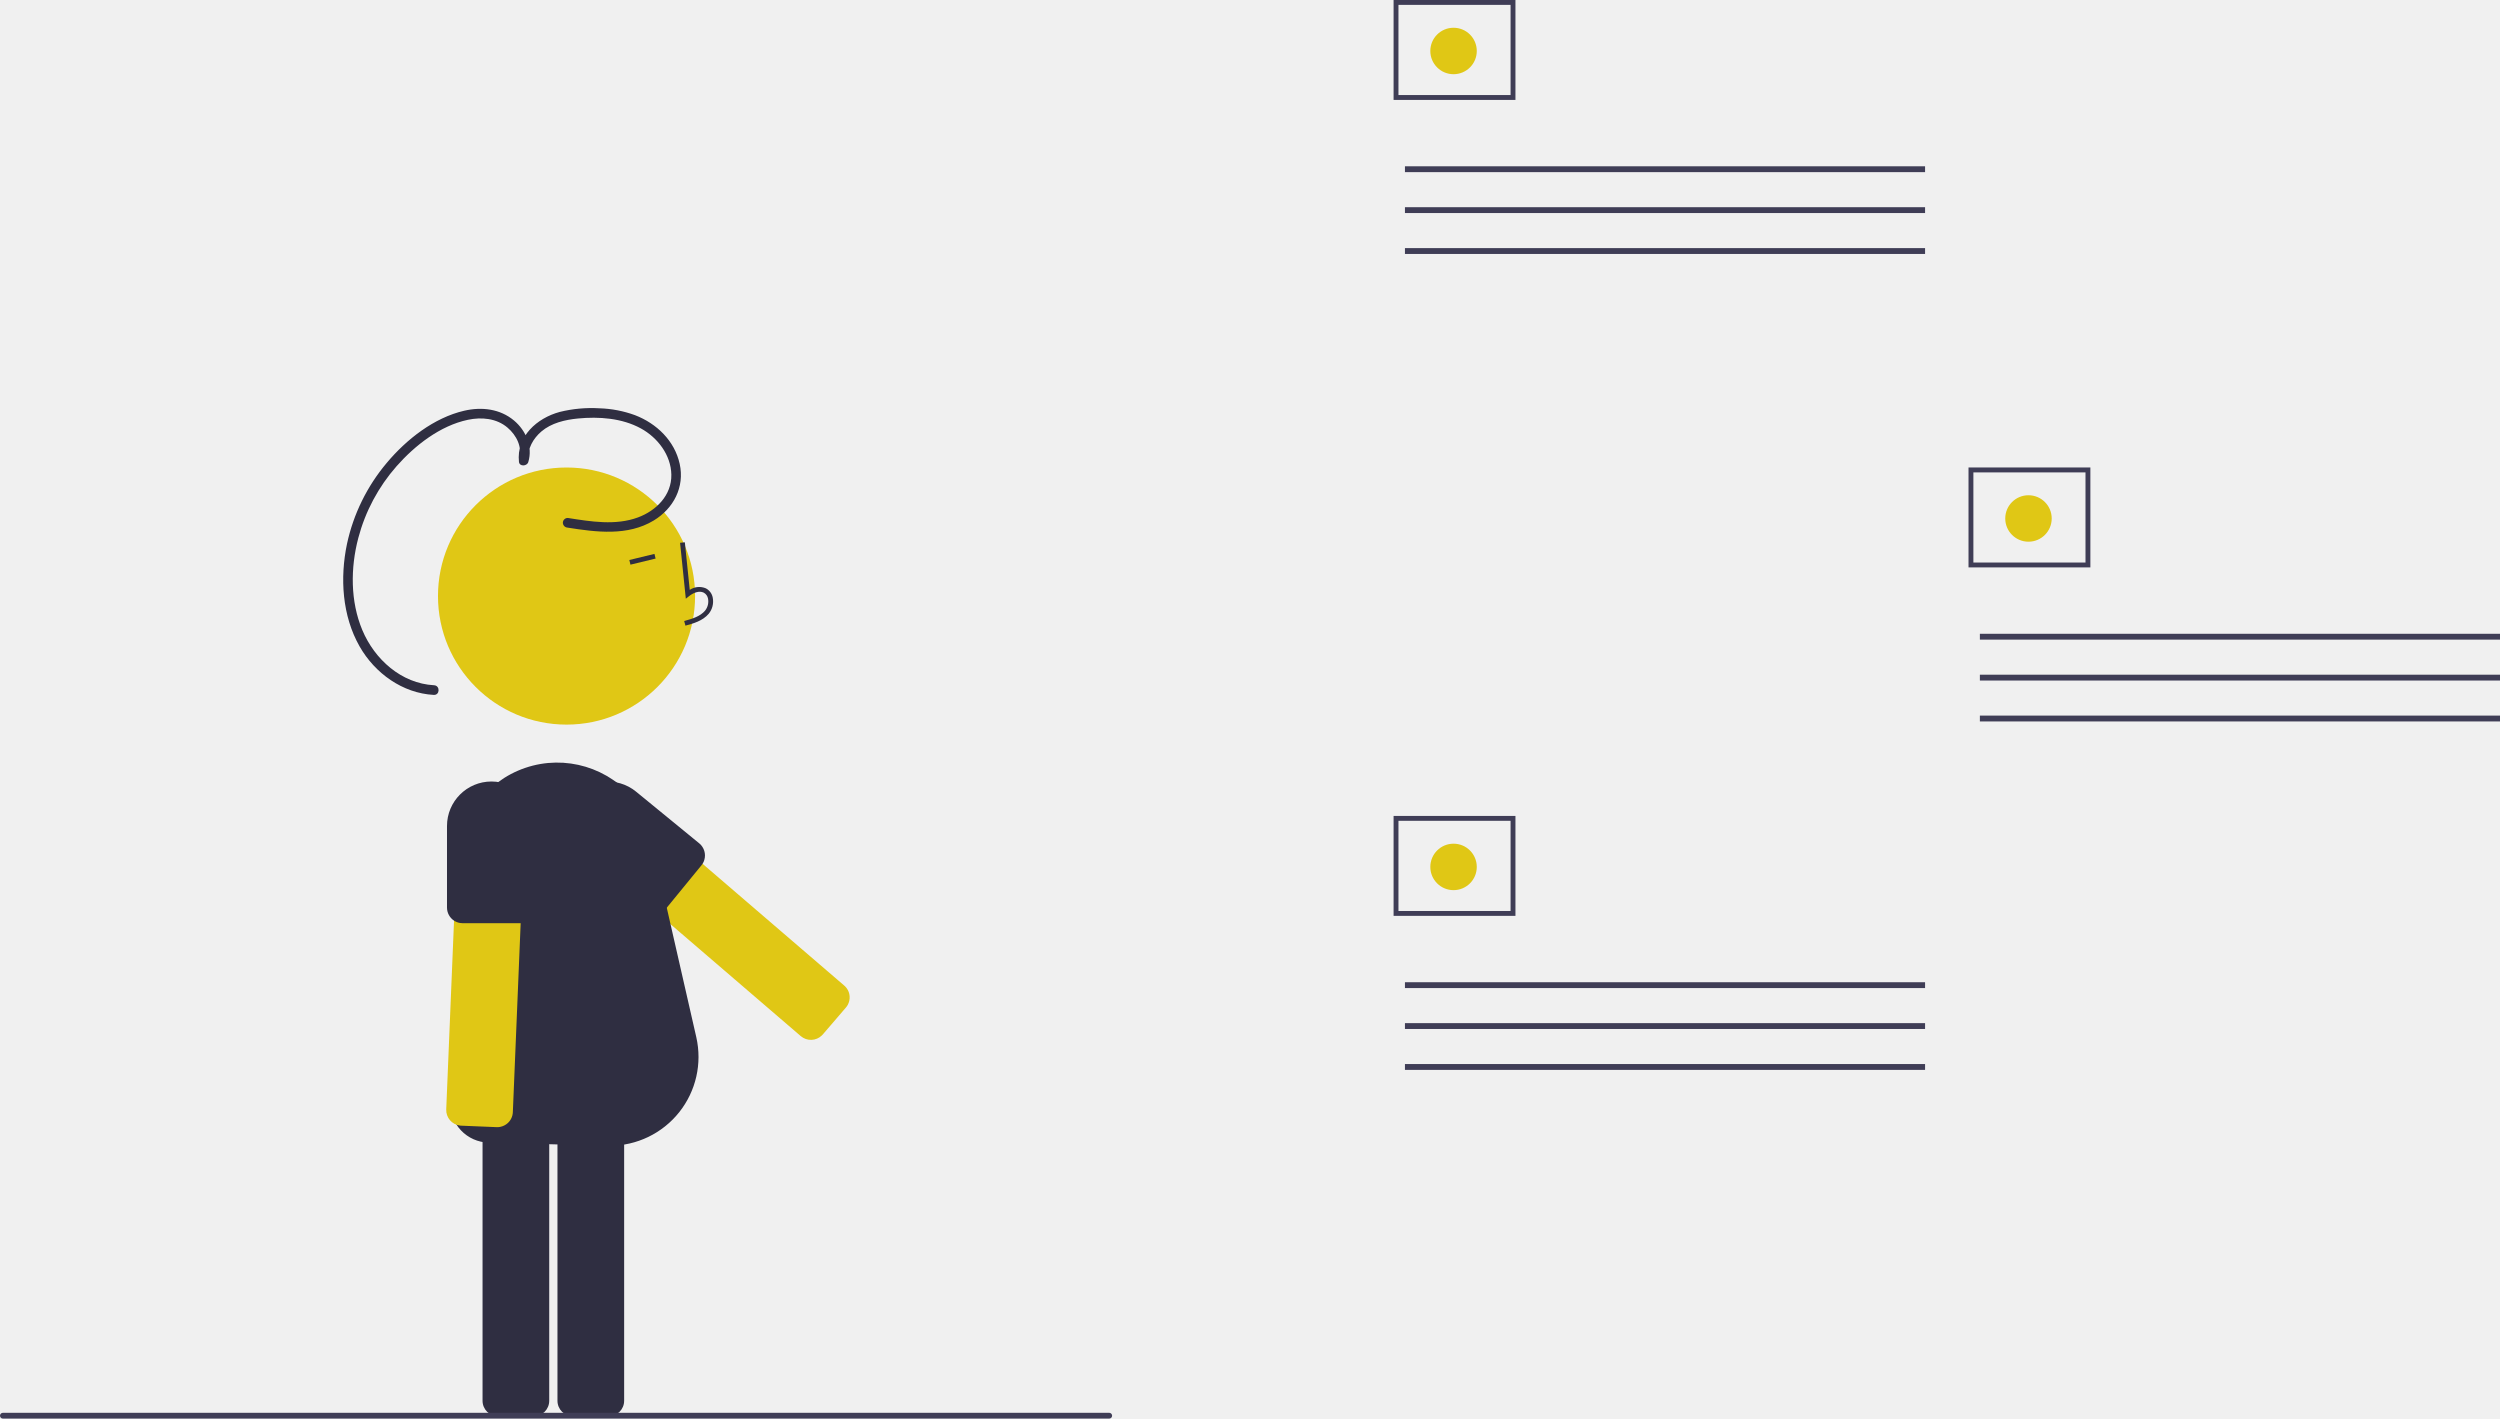
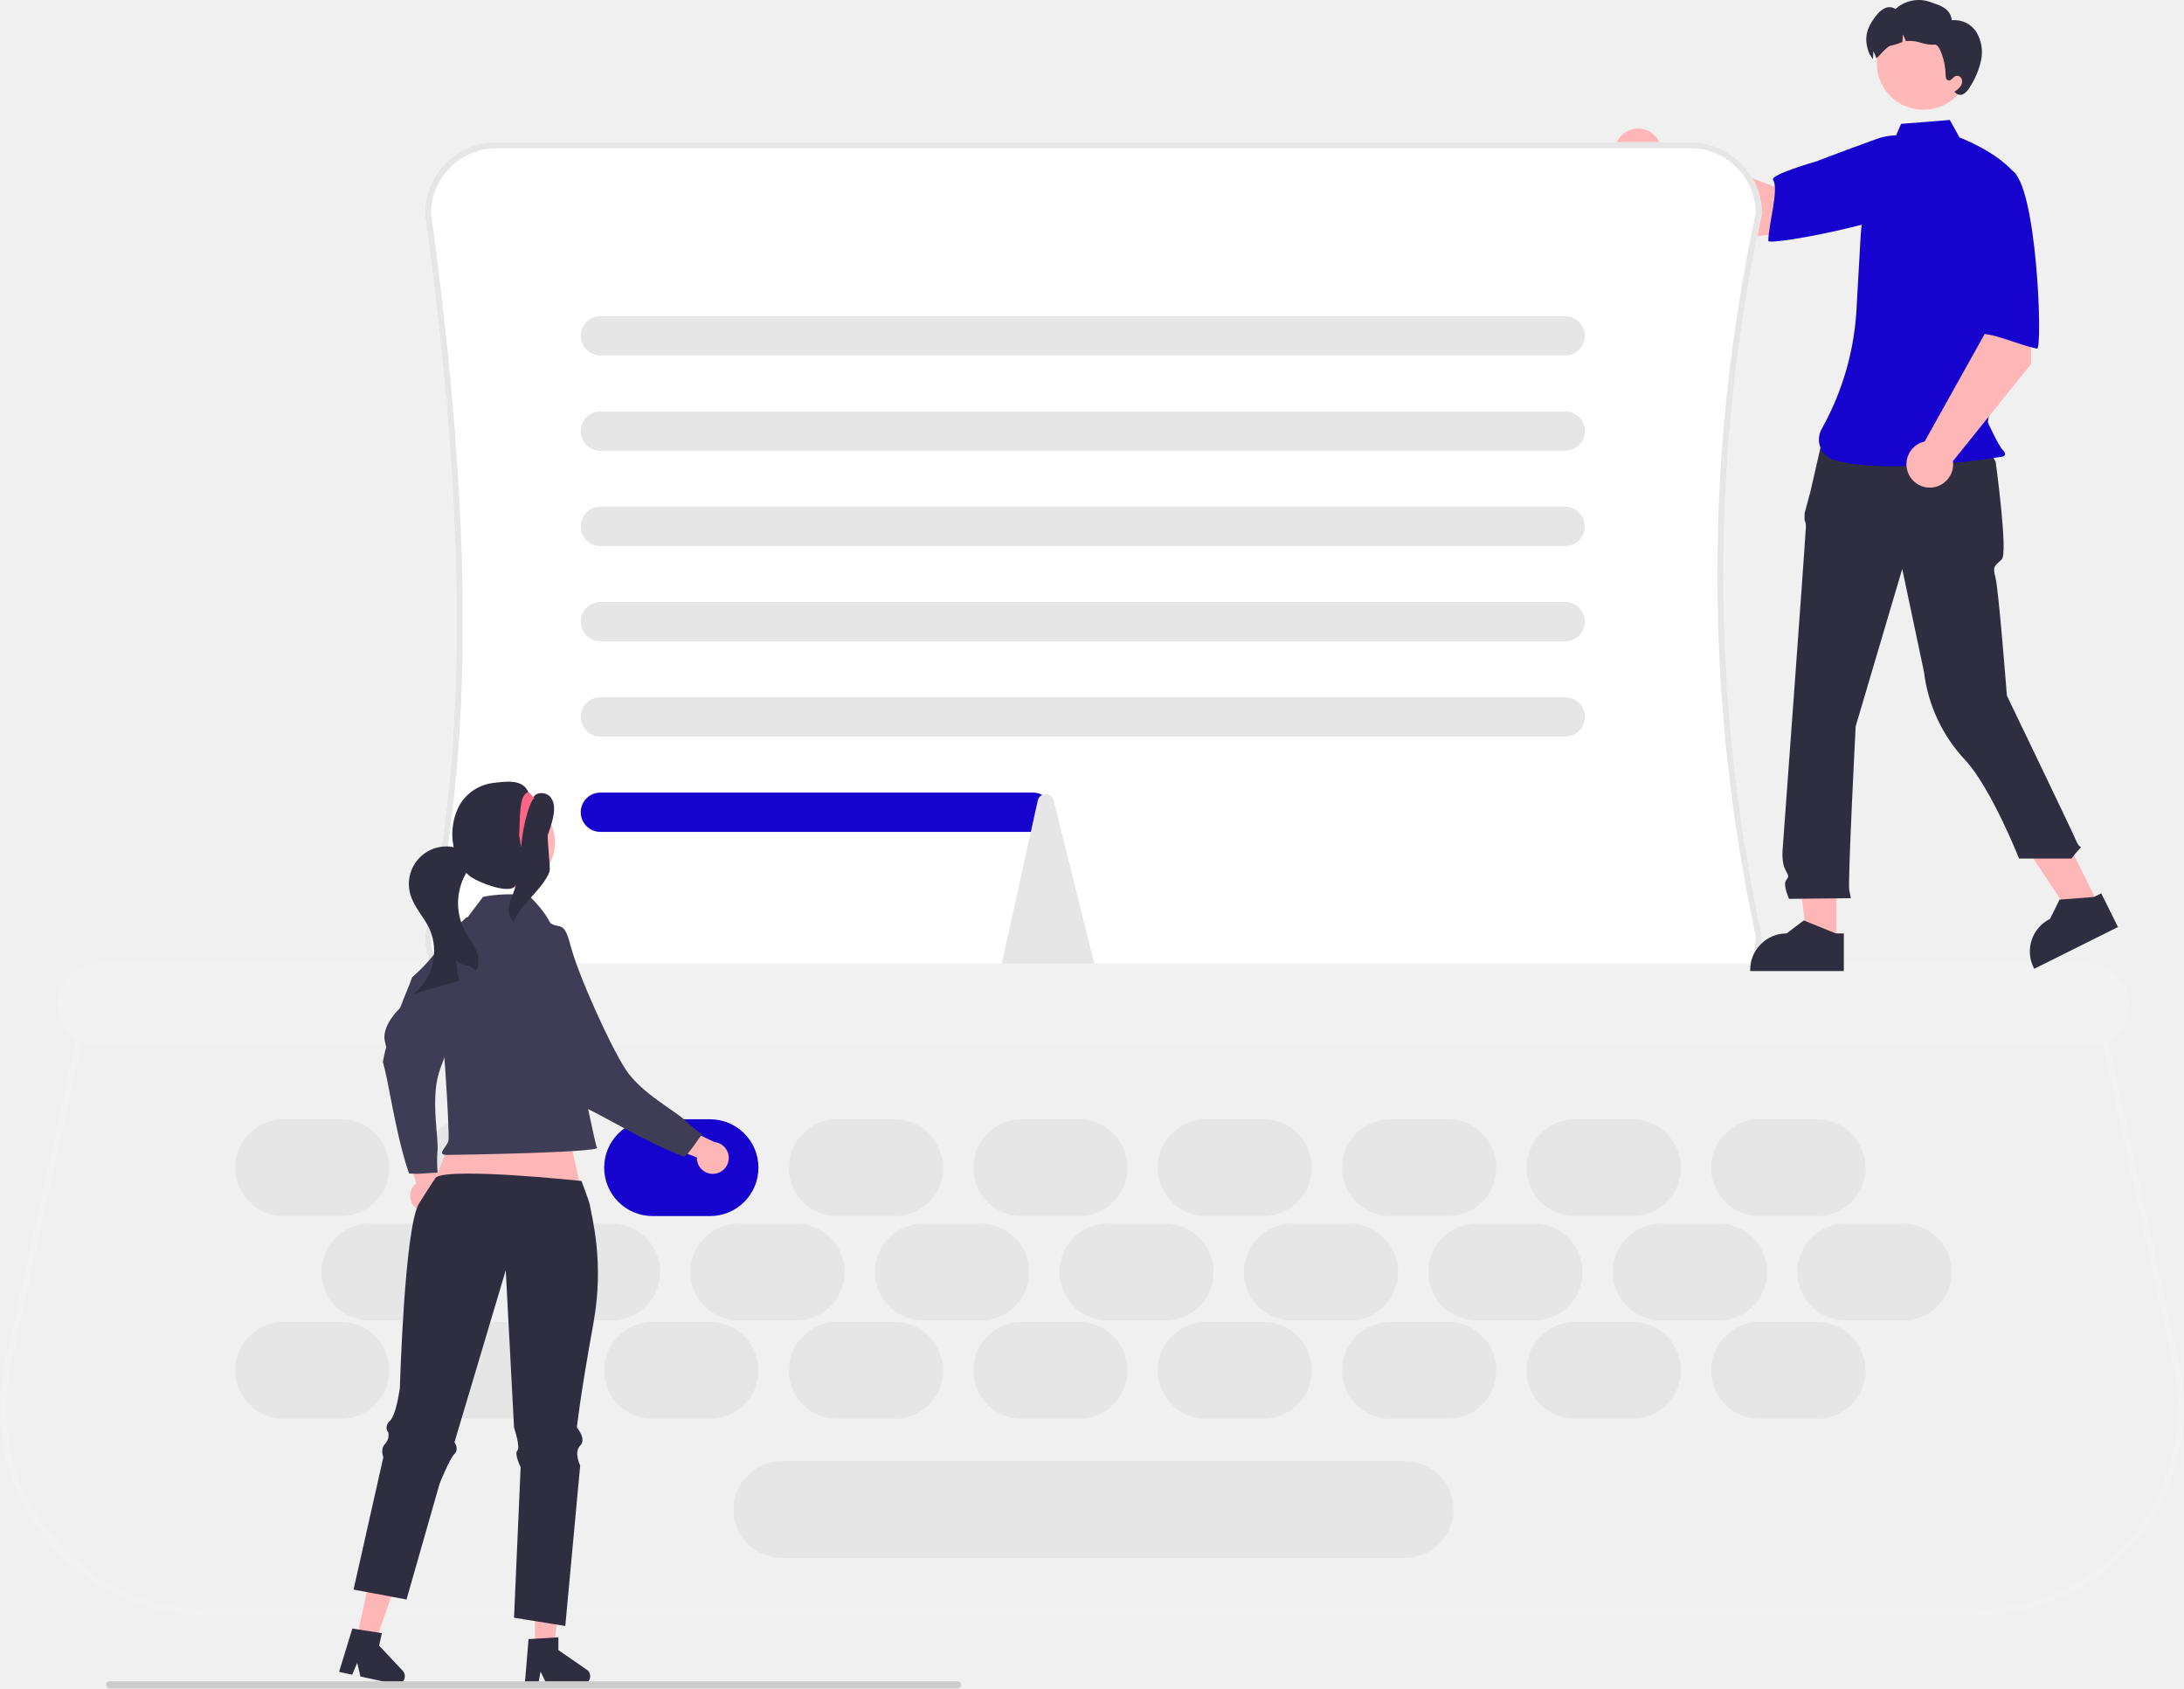
- <svg xmlns="http://www.w3.org/2000/svg" data-name="Layer 1" width="860.976" height="488.554" viewBox="0 0 860.976 488.554">
-   <rect x="483.849" y="338.269" width="179.127" height="2.013" fill="#3f3d56" />
-   <rect x="483.849" y="352.358" width="179.127" height="2.013" fill="#3f3d56" />
-   <rect x="483.849" y="366.446" width="179.127" height="2.013" fill="#3f3d56" />
-   <path d="M691.419,521.138h-41.969V486.723h41.969Zm-40.29-1.679H689.74v-31.057H651.128Z" transform="translate(-169.5121 -205.7229)" fill="#3f3d56" />
-   <circle cx="500.588" cy="298.558" r="8" fill="#e0c715" />
-   <rect x="483.849" y="57.269" width="179.127" height="2.013" fill="#3f3d56" />
-   <rect x="483.849" y="71.358" width="179.127" height="2.013" fill="#3f3d56" />
-   <rect x="483.849" y="85.446" width="179.127" height="2.013" fill="#3f3d56" />
-   <path d="M691.419,240.137h-41.969V205.723h41.969Zm-40.29-1.679H689.74V207.402H651.128Z" transform="translate(-169.5121 -205.7229)" fill="#3f3d56" />
-   <circle cx="500.588" cy="17.558" r="8" fill="#e0c715" />
-   <rect x="681.849" y="218.269" width="179.127" height="2.013" fill="#3f3d56" />
-   <rect x="681.849" y="232.358" width="179.127" height="2.013" fill="#3f3d56" />
-   <rect x="681.849" y="246.446" width="179.127" height="2.013" fill="#3f3d56" />
-   <path d="M889.419,401.137h-41.969V366.723h41.969Zm-40.29-1.679H887.74V368.402H849.128Z" transform="translate(-169.5121 -205.7229)" fill="#3f3d56" />
-   <circle cx="698.588" cy="178.558" r="8" fill="#e0c715" />
-   <path d="M379.168,477.522a5.336,5.336,0,0,0-3.674,1.863l-6.274,7.304-1.679,1.952a5.386,5.386,0,0,0,.567,7.584l27.827,23.918,49.351,42.405a5.386,5.386,0,0,0,7.317-.282c.095-.094.178-.186.267-.285l4.803-5.588,3.155-3.675a5.352,5.352,0,0,0,.659-.955,5.406,5.406,0,0,0,.625-2.953,5.335,5.335,0,0,0-1.863-3.674l-5.883-5.057-43.522-37.4-27.769-23.872A5.375,5.375,0,0,0,379.168,477.522Z" transform="translate(-169.5121 -205.7229)" fill="#e0c715" />
-   <circle cx="195.109" cy="205.276" r="44.272" fill="#e0c715" />
-   <path d="M353.283,580.996H341.074a5.382,5.382,0,0,0-5.377,5.377V688.129a5.382,5.382,0,0,0,5.377,5.377h12.21a5.382,5.382,0,0,0,5.377-5.377V586.373A5.382,5.382,0,0,0,353.283,580.996Z" transform="translate(-169.5121 -205.7229)" fill="#2f2e41" />
-   <path d="M379.084,580.996H366.875a5.382,5.382,0,0,0-5.377,5.377V688.129a5.382,5.382,0,0,0,5.377,5.377h12.21a5.377,5.377,0,0,0,5.377-5.377V586.373A5.377,5.377,0,0,0,379.084,580.996Z" transform="translate(-169.5121 -205.7229)" fill="#2f2e41" />
-   <path d="M378.519,600.298l-40.784-1.068A13.518,13.518,0,0,1,324.573,585.298c.808-26.019,2.733-82.324,2.752-82.872a34.074,34.074,0,0,1,61.041-20.83,33.657,33.657,0,0,1,7.131,20.767L409.308,562.908a30.599,30.599,0,0,1-29.804,37.405C379.177,600.313,378.848,600.307,378.519,600.298Z" transform="translate(-169.5121 -205.7229)" fill="#2f2e41" />
-   <path d="M405.571,421.192l-.435-1.597c2.971-.81,5.562-1.638,7.192-3.567a5.086,5.086,0,0,0,1.03-4.105,2.907,2.907,0,0,0-1.492-2.102c-1.585-.791-3.614.082-4.985,1.164l-1.182.933-1.977-19.261,1.646-.169,1.682,16.384a5.84,5.84,0,0,1,5.556-.531,4.526,4.526,0,0,1,2.373,3.248,6.728,6.728,0,0,1-1.387,5.507C411.497,419.575,408.212,420.471,405.571,421.192Z" transform="translate(-169.5121 -205.7229)" fill="#2f2e41" />
-   <rect x="386.315" y="397.507" width="8.91" height="1.654" transform="translate(-252.4919 -102.2315) rotate(-13.65272)" fill="#2f2e41" />
-   <path d="M348.932,483.21a5.336,5.336,0,0,0-3.739-1.729l-9.62-.397-2.573-.108a5.386,5.386,0,0,0-5.6,5.145l-1.522,36.662-2.688,65.011a5.386,5.386,0,0,0,4.757,5.567c.132.017.256.025.389.033l7.362.306,4.839.199a5.351,5.351,0,0,0,1.158-.074,5.406,5.406,0,0,0,2.705-1.34,5.335,5.335,0,0,0,1.729-3.739l.323-7.751L348.825,523.661l1.522-36.588A5.375,5.375,0,0,0,348.932,483.21Z" transform="translate(-169.5121 -205.7229)" fill="#e0c715" />
-   <path d="M341.884,475.186a14.964,14.964,0,0,0-3.127-.323,15.322,15.322,0,0,0-15.304,15.304v28.125a5.4,5.4,0,0,0,2.424,4.492,5.3,5.3,0,0,0,2.002.794,5.153,5.153,0,0,0,.951.091H348.684a.761.761,0,0,0,.141-.008,5.373,5.373,0,0,0,5.236-5.369V490.167A15.328,15.328,0,0,0,341.884,475.186Z" transform="translate(-169.5121 -205.7229)" fill="#2f2e41" />
-   <path d="M410.328,496.165l-21.764-17.81a15.304,15.304,0,0,0-19.39,23.683l21.764,17.81a5.374,5.374,0,0,0,6.8.008,4.456,4.456,0,0,0,.769-.761l12.574-15.361a5.317,5.317,0,0,0,.984-1.828A5.406,5.406,0,0,0,410.328,496.165Z" transform="translate(-169.5121 -205.7229)" fill="#2f2e41" />
-   <path d="M365.065,384.102c7.892,1.243,16.412,2.669,24.132-.175,6.325-2.33,11.654-7.653,11.52-14.74-.128-6.772-4.717-12.754-10.48-15.911-6.52-3.571-14.461-4.136-21.735-3.421-4.395.432-9.125,1.54-12.559,4.48-2.749,2.354-4.869,5.917-4.475,9.653l-3.211-.084c1.253-4.127-.829-8.255-3.973-10.925-3.78-3.211-8.931-3.679-13.635-2.68-9.567,2.032-18.216,8.801-24.569,15.995a60.92,60.92,0,0,0-13.177,24.718c-2.702,10.277-2.767,21.797,1.388,31.705,4.229,10.084,13.435,18.391,24.708,18.998,2.133.115,2.045,3.443-.102,3.327-10.762-.579-20.279-7.464-25.53-16.676-6.034-10.587-6.812-23.597-4.353-35.338a64.219,64.219,0,0,1,13.695-27.894c6.766-8.077,16.261-15.559,26.702-17.967,5.999-1.383,12.311-.659,17.127,3.383,4.112,3.451,6.515,9.019,4.909,14.31-.441,1.452-3.03,1.64-3.211-.084-.922-8.743,6.215-15.086,14.06-17.191a45.552,45.552,0,0,1,13.614-1.249,38.995,38.995,0,0,1,12.303,2.372c7.443,2.863,13.637,8.819,15.384,16.795,1.743,7.957-2.111,15.331-8.932,19.466-9.001,5.457-19.823,4.018-29.7,2.462a1.722,1.722,0,0,1-1.612-1.715,1.673,1.673,0,0,1,1.715-1.612Z" transform="translate(-169.5121 -205.7229)" fill="#2f2e41" />
-   <path d="M551.512,694.277h-381a1,1,0,0,1,0-2h381a1,1,0,0,1,0,2Z" transform="translate(-169.5121 -205.7229)" fill="#3f3d56" />
+ <svg xmlns="http://www.w3.org/2000/svg" data-name="Layer 1" width="722.113" height="558.151" viewBox="0 0 722.113 558.151">
+   <path d="M892.077,705.041h-585.082a68.496,68.496,0,0,1-66.896-83.213l26.134-118.787H932.84l26.134,118.787a68.496,68.496,0,0,1-66.896,83.213Zm-624.237-200-25.788,117.217a66.497,66.497,0,0,0,64.943,80.783h585.082a66.497,66.497,0,0,0,64.943-80.783l-25.788-117.217Z" transform="translate(-238.4798 -171.0368)" fill="#f2f2f2" />
+   <path d="M817.785,249.415l30.69-4.574-4.848-21.349-18.4,9.267-37.961-14.307a7.717,7.717,0,1,0-5.048,10.199Z" transform="translate(-238.4798 -171.0368)" fill="#ffb6b6" />
+   <path d="M880.164,233.455c-2.373,8.995-57.048,19.141-57.02,17.195.078-5.531,3.593-17.135,1.585-20.146-1.148-1.722,14.313-6.121,14.313-6.121s8.533-3.285,19.596-7.293a19.721,19.721,0,0,1,18.85,2.604S882.537,224.461,880.164,233.455Z" transform="translate(-238.4798 -171.0368)" fill="#1604ce" />
+   <path d="M351.247,608.037h-19a16,16,0,0,0,0,32h19a16,16,0,0,0,0-32Z" transform="translate(-238.4798 -171.0368)" fill="#e6e6e6" />
+   <path d="M412.247,608.037h-19a16,16,0,0,0,0,32h19a16,16,0,0,0,0-32Z" transform="translate(-238.4798 -171.0368)" fill="#e6e6e6" />
+   <path d="M473.247,608.037h-19a16,16,0,0,0,0,32h19a16,16,0,0,0,0-32Z" transform="translate(-238.4798 -171.0368)" fill="#e6e6e6" />
+   <path d="M534.247,608.037h-19a16,16,0,0,0,0,32h19a16,16,0,0,0,0-32Z" transform="translate(-238.4798 -171.0368)" fill="#e6e6e6" />
+   <path d="M595.247,608.037h-19a16,16,0,0,0,0,32h19a16,16,0,0,0,0-32Z" transform="translate(-238.4798 -171.0368)" fill="#e6e6e6" />
+   <path d="M656.247,608.037h-19a16,16,0,0,0,0,32h19a16,16,0,0,0,0-32Z" transform="translate(-238.4798 -171.0368)" fill="#e6e6e6" />
+   <path d="M717.247,608.037h-19a16,16,0,0,0,0,32h19a16,16,0,0,0,0-32Z" transform="translate(-238.4798 -171.0368)" fill="#e6e6e6" />
+   <path d="M778.247,608.037h-19a16,16,0,0,0,0,32h19a16,16,0,0,0,0-32Z" transform="translate(-238.4798 -171.0368)" fill="#e6e6e6" />
+   <path d="M839.247,608.037h-19a16,16,0,0,0,0,32h19a16,16,0,0,0,0-32Z" transform="translate(-238.4798 -171.0368)" fill="#e6e6e6" />
+   <path d="M351.247,541.037h-19a16,16,0,0,0,0,32h19a16,16,0,0,0,0-32Z" transform="translate(-238.4798 -171.0368)" fill="#e6e6e6" />
+   <path d="M412.247,541.037h-19a16,16,0,0,0,0,32h19a16,16,0,0,0,0-32Z" transform="translate(-238.4798 -171.0368)" fill="#e6e6e6" />
+   <path d="M473.247,541.037h-19a16,16,0,0,0,0,32h19a16,16,0,0,0,0-32Z" transform="translate(-238.4798 -171.0368)" fill="#1604ce" />
+   <path d="M534.247,541.037h-19a16,16,0,0,0,0,32h19a16,16,0,0,0,0-32Z" transform="translate(-238.4798 -171.0368)" fill="#e6e6e6" />
+   <path d="M595.247,541.037h-19a16,16,0,0,0,0,32h19a16,16,0,0,0,0-32Z" transform="translate(-238.4798 -171.0368)" fill="#e6e6e6" />
+   <path d="M656.247,541.037h-19a16,16,0,0,0,0,32h19a16,16,0,0,0,0-32Z" transform="translate(-238.4798 -171.0368)" fill="#e6e6e6" />
+   <path d="M717.247,541.037h-19a16,16,0,0,0,0,32h19a16,16,0,0,0,0-32Z" transform="translate(-238.4798 -171.0368)" fill="#e6e6e6" />
+   <path d="M778.247,541.037h-19a16,16,0,0,0,0,32h19a16,16,0,0,0,0-32Z" transform="translate(-238.4798 -171.0368)" fill="#e6e6e6" />
+   <path d="M839.247,541.037h-19a16,16,0,0,0,0,32h19a16,16,0,0,0,0-32Z" transform="translate(-238.4798 -171.0368)" fill="#e6e6e6" />
+   <path d="M379.747,575.537h-19a16,16,0,0,0,0,32h19a16,16,0,0,0,0-32Z" transform="translate(-238.4798 -171.0368)" fill="#e6e6e6" />
+   <path d="M440.747,575.537h-19a16,16,0,0,0,0,32h19a16,16,0,0,0,0-32Z" transform="translate(-238.4798 -171.0368)" fill="#e6e6e6" />
+   <path d="M501.747,575.537h-19a16,16,0,0,0,0,32h19a16,16,0,0,0,0-32Z" transform="translate(-238.4798 -171.0368)" fill="#e6e6e6" />
+   <path d="M562.747,575.537h-19a16,16,0,0,0,0,32h19a16,16,0,0,0,0-32Z" transform="translate(-238.4798 -171.0368)" fill="#e6e6e6" />
+   <path d="M623.747,575.537h-19a16,16,0,0,0,0,32h19a16,16,0,0,0,0-32Z" transform="translate(-238.4798 -171.0368)" fill="#e6e6e6" />
+   <path d="M684.747,575.537h-19a16,16,0,0,0,0,32h19a16,16,0,0,0,0-32Z" transform="translate(-238.4798 -171.0368)" fill="#e6e6e6" />
+   <path d="M745.747,575.537h-19a16,16,0,0,0,0,32h19a16,16,0,0,0,0-32Z" transform="translate(-238.4798 -171.0368)" fill="#e6e6e6" />
+   <path d="M806.747,575.537h-19a16,16,0,0,0,0,32h19a16,16,0,0,0,0-32Z" transform="translate(-238.4798 -171.0368)" fill="#e6e6e6" />
+   <path d="M867.747,575.537h-19a16,16,0,0,0,0,32h19a16,16,0,0,0,0-32Z" transform="translate(-238.4798 -171.0368)" fill="#e6e6e6" />
+   <path d="M797.379,504.037H402.615a23.645,23.645,0,0,1-23.618-23.618l.026-.226c13.966-60.428,13.96-136.182-.017-238.402l-.009-.136a23.645,23.645,0,0,1,23.618-23.618H797.379A23.645,23.645,0,0,1,820.997,241.655l-.022.209a566.872,566.872,0,0,0,0,238.346l.022.209A23.645,23.645,0,0,1,797.379,504.037Z" transform="translate(-238.4798 -171.0368)" fill="#fff" />
+   <path d="M797.379,504.037H402.615a23.645,23.645,0,0,1-23.618-23.618l.026-.226c13.966-60.428,13.96-136.182-.017-238.402l-.009-.136a23.645,23.645,0,0,1,23.618-23.618H797.379A23.645,23.645,0,0,1,820.997,241.655l-.022.209a566.872,566.872,0,0,0,0,238.346l.022.209A23.645,23.645,0,0,1,797.379,504.037ZM380.997,480.531a21.643,21.643,0,0,0,21.618,21.506H797.379a21.643,21.643,0,0,0,21.618-21.514,568.845,568.845,0,0,1,0-238.973,21.643,21.643,0,0,0-21.618-21.514H402.615a21.643,21.643,0,0,0-21.618,21.551C394.989,343.956,394.99,419.893,380.997,480.531Z" transform="translate(-238.4798 -171.0368)" fill="#e6e6e6" />
+   <path d="M755.997,288.537h-319a6.5,6.5,0,0,1,0-13h319a6.5,6.5,0,0,1,0,13Z" transform="translate(-238.4798 -171.0368)" fill="#e6e6e6" />
+   <path d="M755.997,320.037h-319a6.5,6.5,0,0,1,0-13h319a6.5,6.5,0,0,1,0,13Z" transform="translate(-238.4798 -171.0368)" fill="#e6e6e6" />
+   <path d="M755.997,351.537h-319a6.5,6.5,0,0,1,0-13h319a6.5,6.5,0,0,1,0,13Z" transform="translate(-238.4798 -171.0368)" fill="#e6e6e6" />
+   <path d="M755.997,383.037h-319a6.5,6.5,0,0,1,0-13h319a6.5,6.5,0,0,1,0,13Z" transform="translate(-238.4798 -171.0368)" fill="#e6e6e6" />
+   <path d="M755.997,414.537h-319a6.5,6.5,0,0,1,0-13h319a6.5,6.5,0,0,1,0,13Z" transform="translate(-238.4798 -171.0368)" fill="#e6e6e6" />
+   <path d="M579.997,446.037h-143a6.5,6.5,0,0,1,0-13h143a6.5,6.5,0,0,1,0,13Z" transform="translate(-238.4798 -171.0368)" fill="#1604ce" />
+   <path d="M598.178,495.537H571.855a2.658,2.658,0,0,1-2.069-1.02,3.174,3.174,0,0,1-.601-2.652l12.387-56.046a2.7,2.7,0,0,1,5.32-.081l13.936,56.045a3.175,3.175,0,0,1-.558,2.704A2.657,2.657,0,0,1,598.178,495.537Z" transform="translate(-238.4798 -171.0368)" fill="#e6e6e6" />
+   <path d="M928.997,516.537h-658a13.5,13.5,0,0,1,0-27h658a13.5,13.5,0,0,1,0,27Z" transform="translate(-238.4798 -171.0368)" fill="#f2f2f2" />
+   <polygon points="607.193 311.693 597.591 311.692 593.024 274.657 607.195 274.658 607.193 311.693" fill="#ffb6b6" />
+   <path d="M848.121,492.037l-30.96-.001v-.392a12.051,12.051,0,0,1,12.05-12.05h.001l5.655-4.29,10.551,4.291,2.703 0Z" transform="translate(-238.4798 -171.0368)" fill="#2f2e41" />
+   <polygon points="693.95 299.209 685.357 303.492 664.747 272.384 677.431 266.063 693.95 299.209" fill="#ffb6b6" />
+   <path d="M938.774,477.484l-27.709,13.81-.175-.35a12.051,12.051,0,0,1,5.409-16.16l.001-0,3.147-6.363,11.357-.867,2.419-1.206Z" transform="translate(-238.4798 -171.0368)" fill="#2f2e41" />
+   <path d="M841.419,314.529l52.945,1.853,3.959,7.352s4.146,30.079,2.023,32.203-3.185,2.123-2.123,5.84,3.807,39.222,3.807,39.222,21.871,45.366,22.933,48.021,2.123,1.593,1.062,2.654A39.098,39.098,0,0,0,923.369,454.859H906.064s-9.317-23.503-17.846-32.593a51.635,51.635,0,0,1-13.612-29.178l-7.175-33.965L852.036,411.148s-2.654,51.494-2.123,54.149l.531,2.654-20.396.228s-2.123-4.475-1.062-6.067.998-1.158-.297-3.764-.764-7.023-.764-7.023,7.655-104.412,7.655-106.005a5.295,5.295,0,0,0-.441-2.388V340.77l2.034-7.66Z" transform="translate(-238.4798 -171.0368)" fill="#2f2e41" />
+   <path d="M864.246,218.467c-3.446,2.049-5.508,5.813-6.691,9.644a91.389,91.389,0,0,0-3.927,21.835l-1.25,22.187a91.35,91.35,0,0,1-11.627,40.784,7.13,7.13,0,0,0,4.46,10.325c19.189,5.035,55.533-1.287,55.533-1.287s1.548-.516,0-2.064-5.021-9.288-5.021-9.288l4.128-27.117,5.16-54.697c-6.192-7.74-18.645-12.303-18.645-12.303l-3.218-5.792-16.089,1.287Z" transform="translate(-238.4798 -171.0368)" fill="#1604ce" />
+   <circle cx="635.979" cy="20.834" r="15.455" fill="#ffb8b8" />
+   <path d="M893.503,190.953a26.877,26.877,0,0,1-3.676,8.807,5.995,5.995,0,0,1-2.005,2.277,2.192,2.192,0,0,1-2.785-.348l-.376-.306a7.976,7.976,0,0,0,1.949-1.692,2.716,2.716,0,0,0,.522-2.43,1.673,1.673,0,0,0-2.047-1.093c-.905.355-1.455,1.664-2.402,1.462-.766-.167-.926-1.177-.926-1.97.028-4.149-1.977-10.046-3.53-9.865a12.519,12.519,0,0,1-4.63-.62,12.13,12.13,0,0,0-4.637-.592c-.111.014-.223.035-.341.056a10.267,10.267,0,0,0-1.03-2.249,12.014,12.014,0,0,1-.125,2.548,23.832,23.832,0,0,1-3.857,1.218c-1.434.202-4.588,4.491-4.734,4.052a10.268,10.268,0,0,0-1.03-2.249,12.014,12.014,0,0,1-.125,2.548c-.007.035-.007.063-.014.097-.696-.926-1.121-2.054-.884-1.191-2.332-5.277-1.427-9.058,2.242-13.506a7.055,7.055,0,0,1,2.75-2.207,3.468,3.468,0,0,1,3.384.334,11.384,11.384,0,0,1,11.292-2.409c3.822,1.33,6.767,2.11,7.352,6.12a8.509,8.509,0,0,1,8.153,3.968A12.85,12.85,0,0,1,893.503,190.953Z" transform="translate(-238.4798 -171.0368)" fill="#2f2e41" />
+   <path d="M909.997,291.385l.025-31.029-21.832,1.63,6.437,19.57-19.775,35.421a7.717,7.717,0,1,0,9.338,6.504Z" transform="translate(-238.4798 -171.0368)" fill="#ffb6b6" />
+   <path d="M903.458,227.33c8.544,3.68,10.475,59.255,8.554,58.939-5.458-.896-16.413-6.093-19.688-4.554-1.873.88-3.932-15.062-3.932-15.062s-1.984-8.926-4.308-20.461a19.721,19.721,0,0,1,5.369-18.256S894.914,223.651,903.458,227.33Z" transform="translate(-238.4798 -171.0368)" fill="#1604ce" />
+   <path d="M375.817,570.227a5.239,5.239,0,0,1,.342-8.026l-5.866-17.669,9.343,2.51,4.138,16.394a5.267,5.267,0,0,1-7.957,6.791Z" transform="translate(-238.4798 -171.0368)" fill="#ffb6b6" />
+   <path d="M392.751,474.231c1.55.889,10.722-1.313,12.514-.687-.989,6.033,4.382,3.769-1.45,11.692s-17.578,31.679-20.247,40.558-.027,21.391-.427,25.599a43.667,43.667,0,0,0,.036,7.324c-3.151-.04-6.257.614-9.457.196-3.413-9.657-5.708-23.403-7.266-31s-1.615-4.384-.901-8.183.888-1.038.137-4.672,2.285-8.2,5.091-10.803c1.21-3.479,2.773-6.723,3.97-10.165C383.525,486.435,384.102,482.013,392.751,474.231Z" transform="translate(-238.4798 -171.0368)" fill="#3f3d56" />
+   <path d="M474.884,559.027a5.239,5.239,0,0,1-5.979-5.365l-17.369-6.701,7.876-5.618,15.286,7.225a5.267,5.267,0,0,1,.185,10.459Z" transform="translate(-238.4798 -171.0368)" fill="#ffb6b6" />
+   <path d="M411.534,484.94c1.671-.632,5.801-9.113,7.423-10.098,4.029,4.598,5.695-.987,8.105,8.551s13.284,33.706,18.443,41.409,16.497,13.617,19.492,16.6a43.666,43.666,0,0,0,5.677,4.627c-2.033,2.407-3.503,5.221-5.859,7.426-9.625-3.503-21.695-10.468-28.551-14.094s-4.411-1.54-6.89-4.506-.237-1.345-3.52-3.075-4.878-6.976-5.105-10.797c-1.917-3.145-3.428-6.413-5.325-9.526C415.093,499.819,412.046,496.563,411.534,484.94Z" transform="translate(-238.4798 -171.0368)" fill="#3f3d56" />
+   <polygon points="186.123 366.39 194.791 405.071 139.247 401.616 154.351 363.627 186.123 366.39" fill="#ffb6b6" />
+   <polygon points="176.874 544.917 183.113 544.916 186.081 520.851 176.873 520.851 176.874 544.917" fill="#ffb6b6" />
+   <path d="M413.241,712.875l9.863-.589v4.226l9.377,6.476a2.64,2.64,0,0,1-1.5,4.812h-11.742l-2.024-4.18-.79,4.18h-4.427Z" transform="translate(-238.4798 -171.0368)" fill="#2f2e41" />
+   <polygon points="117.905 541.813 124.002 543.135 132.005 520.246 123.006 518.294 117.905 541.813" fill="#ffb6b6" />
+   <path d="M354.972,709.393l9.764,1.516-.896,4.13,7.791,8.317a2.64,2.64,0,0,1-2.486,4.384l-11.475-2.489-1.092-4.514-1.658,3.917-4.327-.939Z" transform="translate(-238.4798 -171.0368)" fill="#2f2e41" />
+   <path d="M434.689,608.453c-4.379,24.065-5.473,34.455-5.473,34.455s3.284,3.828,1.095,6.018,0,6.562,0,6.562l-4.923,53.053-3.963-.642-9.546-1.535-3.443-.556,2.189-49.769s-2.189-4.379-1.095-5.473c1.095-1.095-1.095-7.657-1.095-7.657l-2.734-51.958-16.958,56.881s1.645,2.189,0,3.828c-1.639,1.639-4.917,9.846-4.917,9.846l-10.085,35.287-.856,2.997-5.259-.985-5.724-1.076-1.052-.196-1.871-.355-1.205-.226-.41-.073-1.981-.373.599-2.66.312-1.4,8.531-37.892.196-.875.208-.923s-1.095-2.734.544-4.379a4.274,4.274,0,0,0,1.095-3.828,1.493,1.493,0,0,1-.147-.183,2.27,2.27,0,0,1-.391-.893,2.961,2.961,0,0,1,1.089-2.752,4.67,4.67,0,0,0,.777-1.113c1.663-3.15,2.501-9.822,2.501-9.822s1.48-52.845,6.323-60.917c.257-.422,5.399-8.523,5.668-8.688,5.467-3.278,48.063,1.25,48.063,1.25s2.58,6.931,2.696,7.652C434.075,573.136,438.401,588.039,434.689,608.453Z" transform="translate(-238.4798 -171.0368)" fill="#2f2e41" />
+   <path d="M421.746,481.165s.922-4.784-7.935-13.641c-4.689-1.563-12.813-.652-15.629,0-13.024,17.192-10.692,14.159-14.083,23.764a13.529,13.529,0,0,0-.928,6.838c1.563,7.815,4.1,47.928,3.579,50.012s-4.168,4.689-.521,4.689,50.675-.823,49.633-2.386S421.746,481.165,421.746,481.165Z" transform="translate(-238.4798 -171.0368)" fill="#3f3d56" />
+   <circle cx="168.577" cy="278.545" r="14.938" fill="#ffb6b6" />
+   <path d="M394.401,455.23c-.082,1.812-1.217,3.373-2.094,4.959a19.789,19.789,0,0,0-.184,18.46c1.219,2.313,2.907,4.377,3.875,6.806a7.731,7.731,0,0,1-.061,6.522c-2.618-2.519-3.896-1.189-6.869-3.388,1.169,3.277.172,3.383,1.346,6.657q-7.569,2.161-15.144,4.334a18.252,18.252,0,0,0,5.221-21.482c-1.846-3.958-5.146-7.221-6.347-11.427a12.399,12.399,0,0,1,17.042-14.713C392.886,451.472,394.483,453.447,394.401,455.23Z" transform="translate(-238.4798 -171.0368)" fill="#2f2e41" />
+   <path d="M413.163,432.839c-2.009-4.389-7.309-3.496-12.101-2.917a14.894,14.894,0,0,0-11.159,8.281,20.353,20.353,0,0,0-1.104,14.128,15.478,15.478,0,0,0,4.887,8.239c2.531,2.035,14.429,6.849,15.419,2.704-1.238,5.408-4.46,8.486-.773,12.631,1.91-5.737,9.985-11.186,11.895-16.922.287-.864-.893-11.013-.606-11.876.606-1.82,1.213-3.644,1.651-5.511.55-2.346.762-5.037-.696-6.956s-5.129-1.994-5.866.301" transform="translate(-238.4798 -171.0368)" fill="#2f2e41" />
+   <path d="M410.758,451.107l-.639-4.065c.434-5.056-.274-13.097,3.043-14.203l2.029,2.029C413.909,435.296,411.467,442.856,410.758,451.107Z" transform="translate(-238.4798 -171.0368)" fill="#ff6584" />
+   <path d="M556.269,727.998a1.186,1.186,0,0,1-1.19,1.19h-280.29a1.19,1.19,0,1,1,0-2.38h280.29A1.187,1.187,0,0,1,556.269,727.998Z" transform="translate(-238.4798 -171.0368)" fill="#ccc" />
+   <path d="M702.997,654.041h-206a16,16,0,0,0,0,32h206a16,16,0,0,0,0-32Z" transform="translate(-238.4798 -171.0368)" fill="#e6e6e6" />
</svg>
